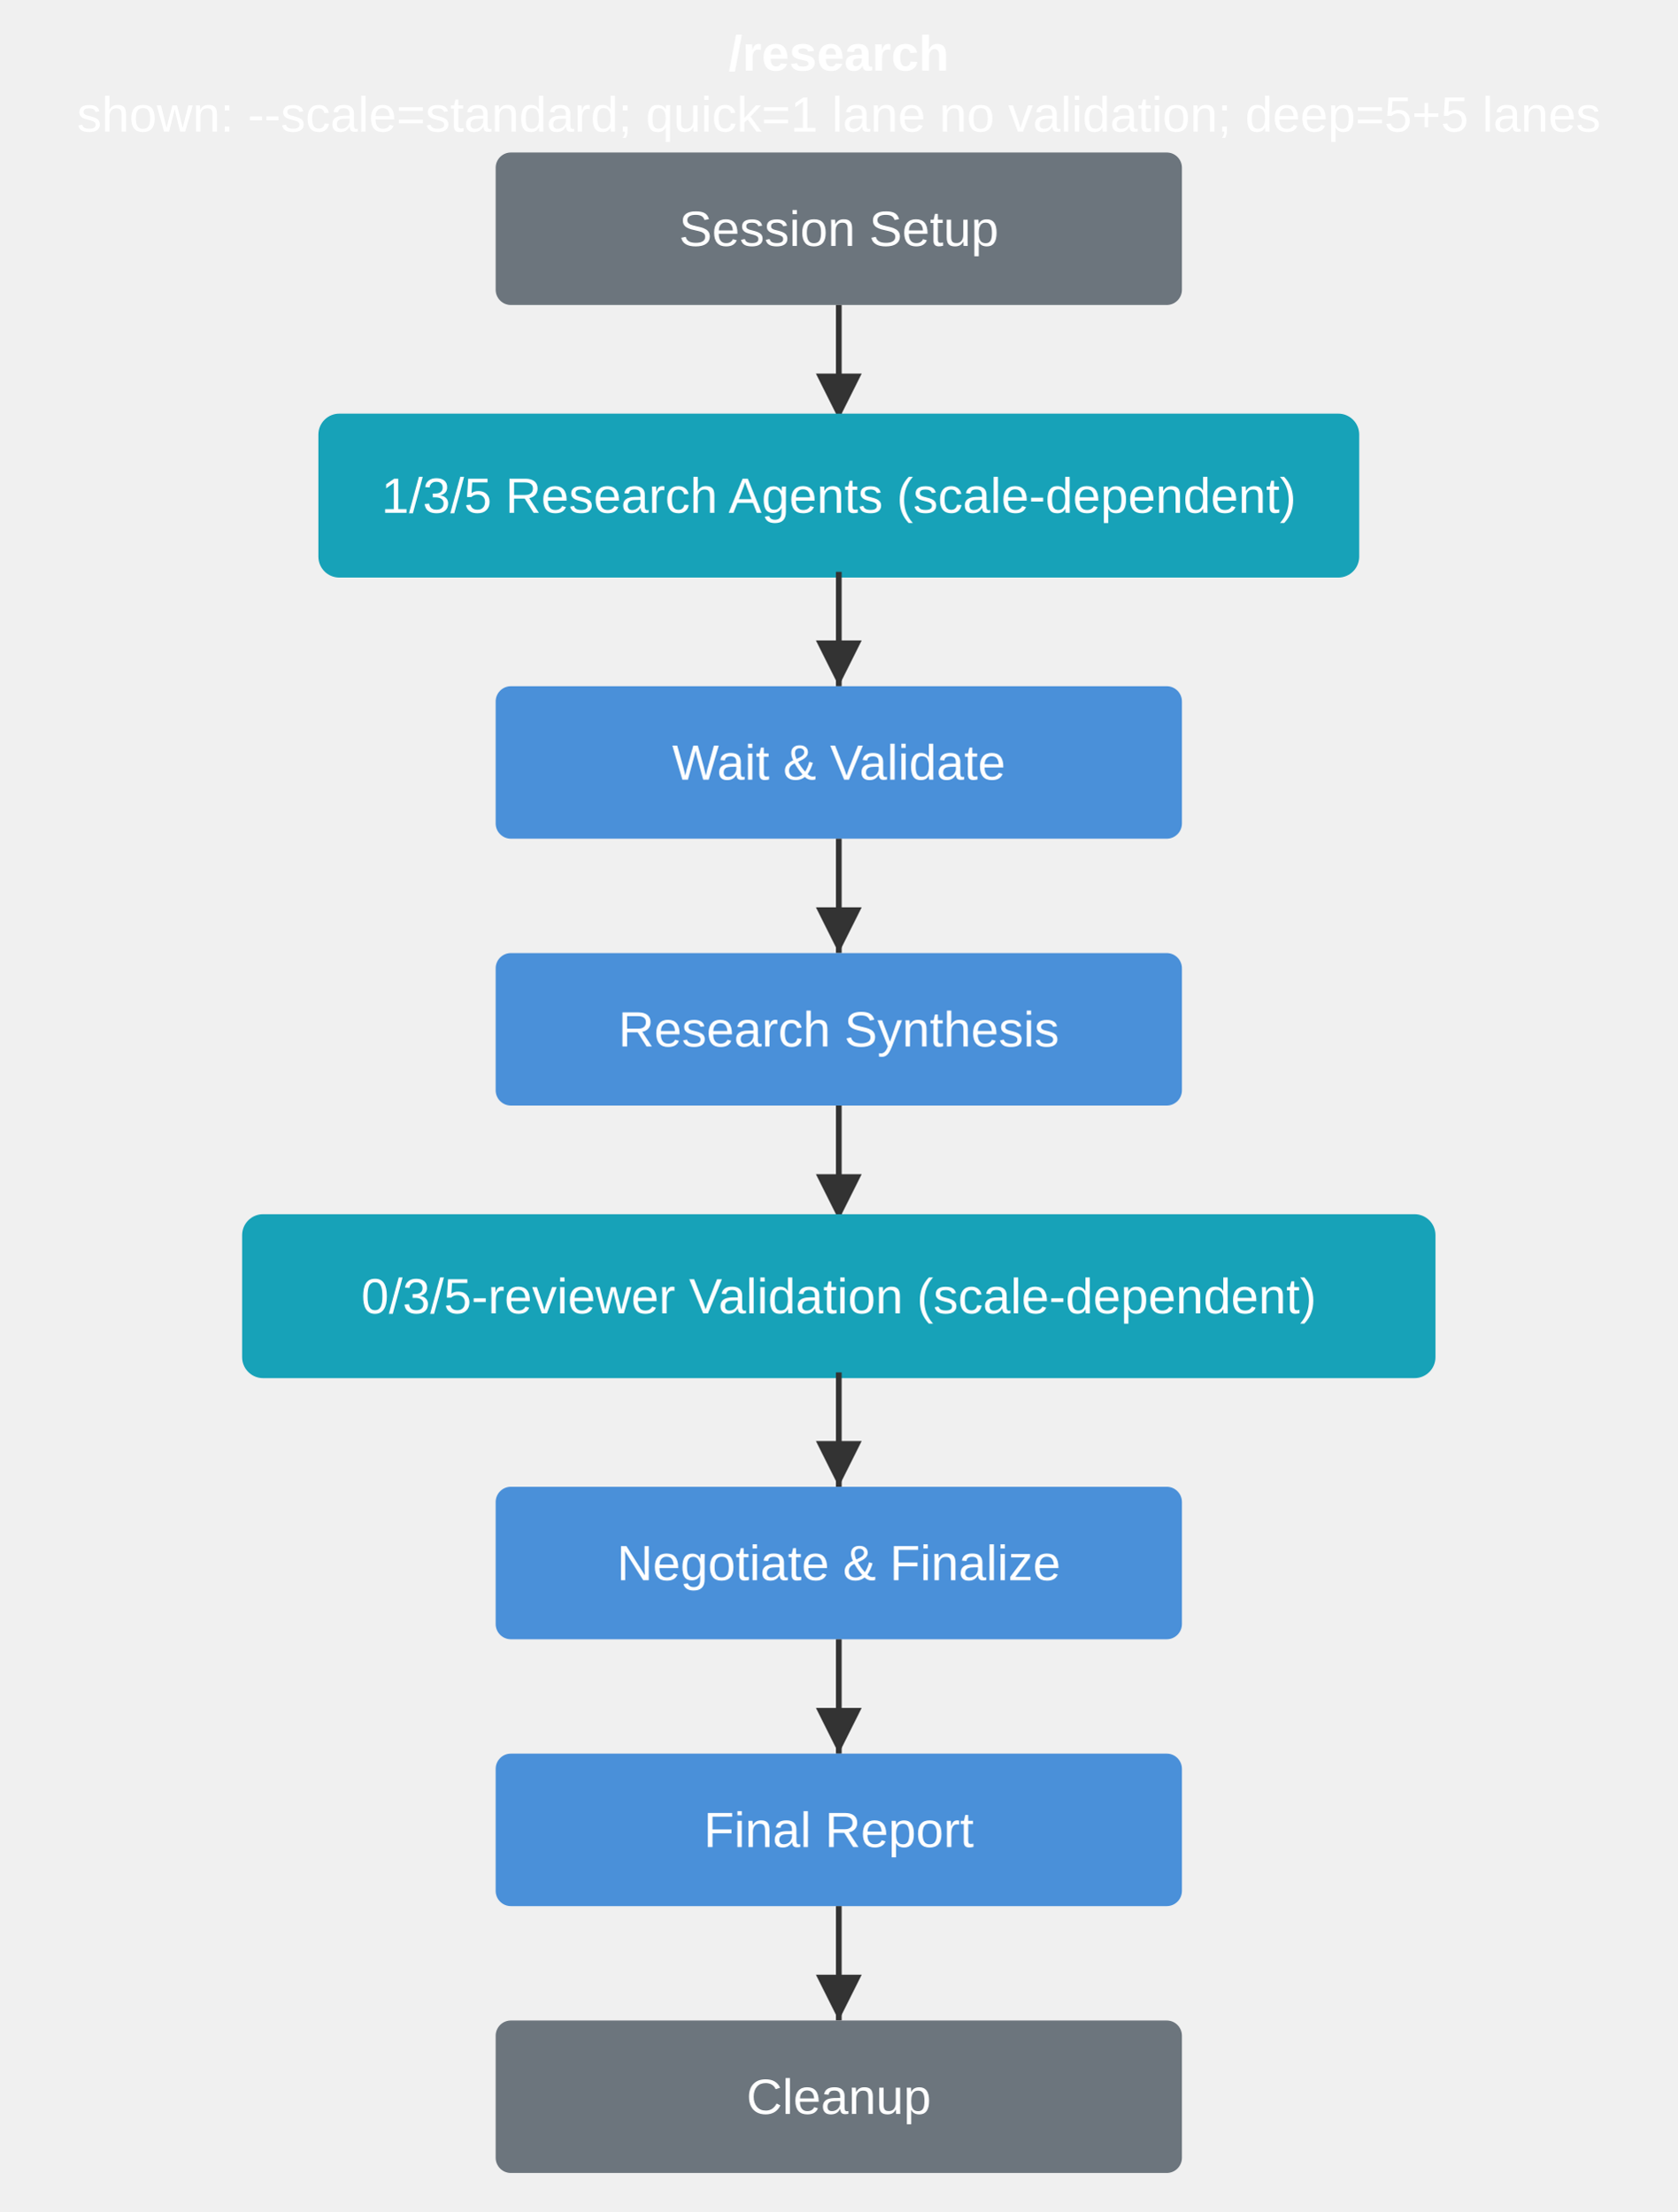
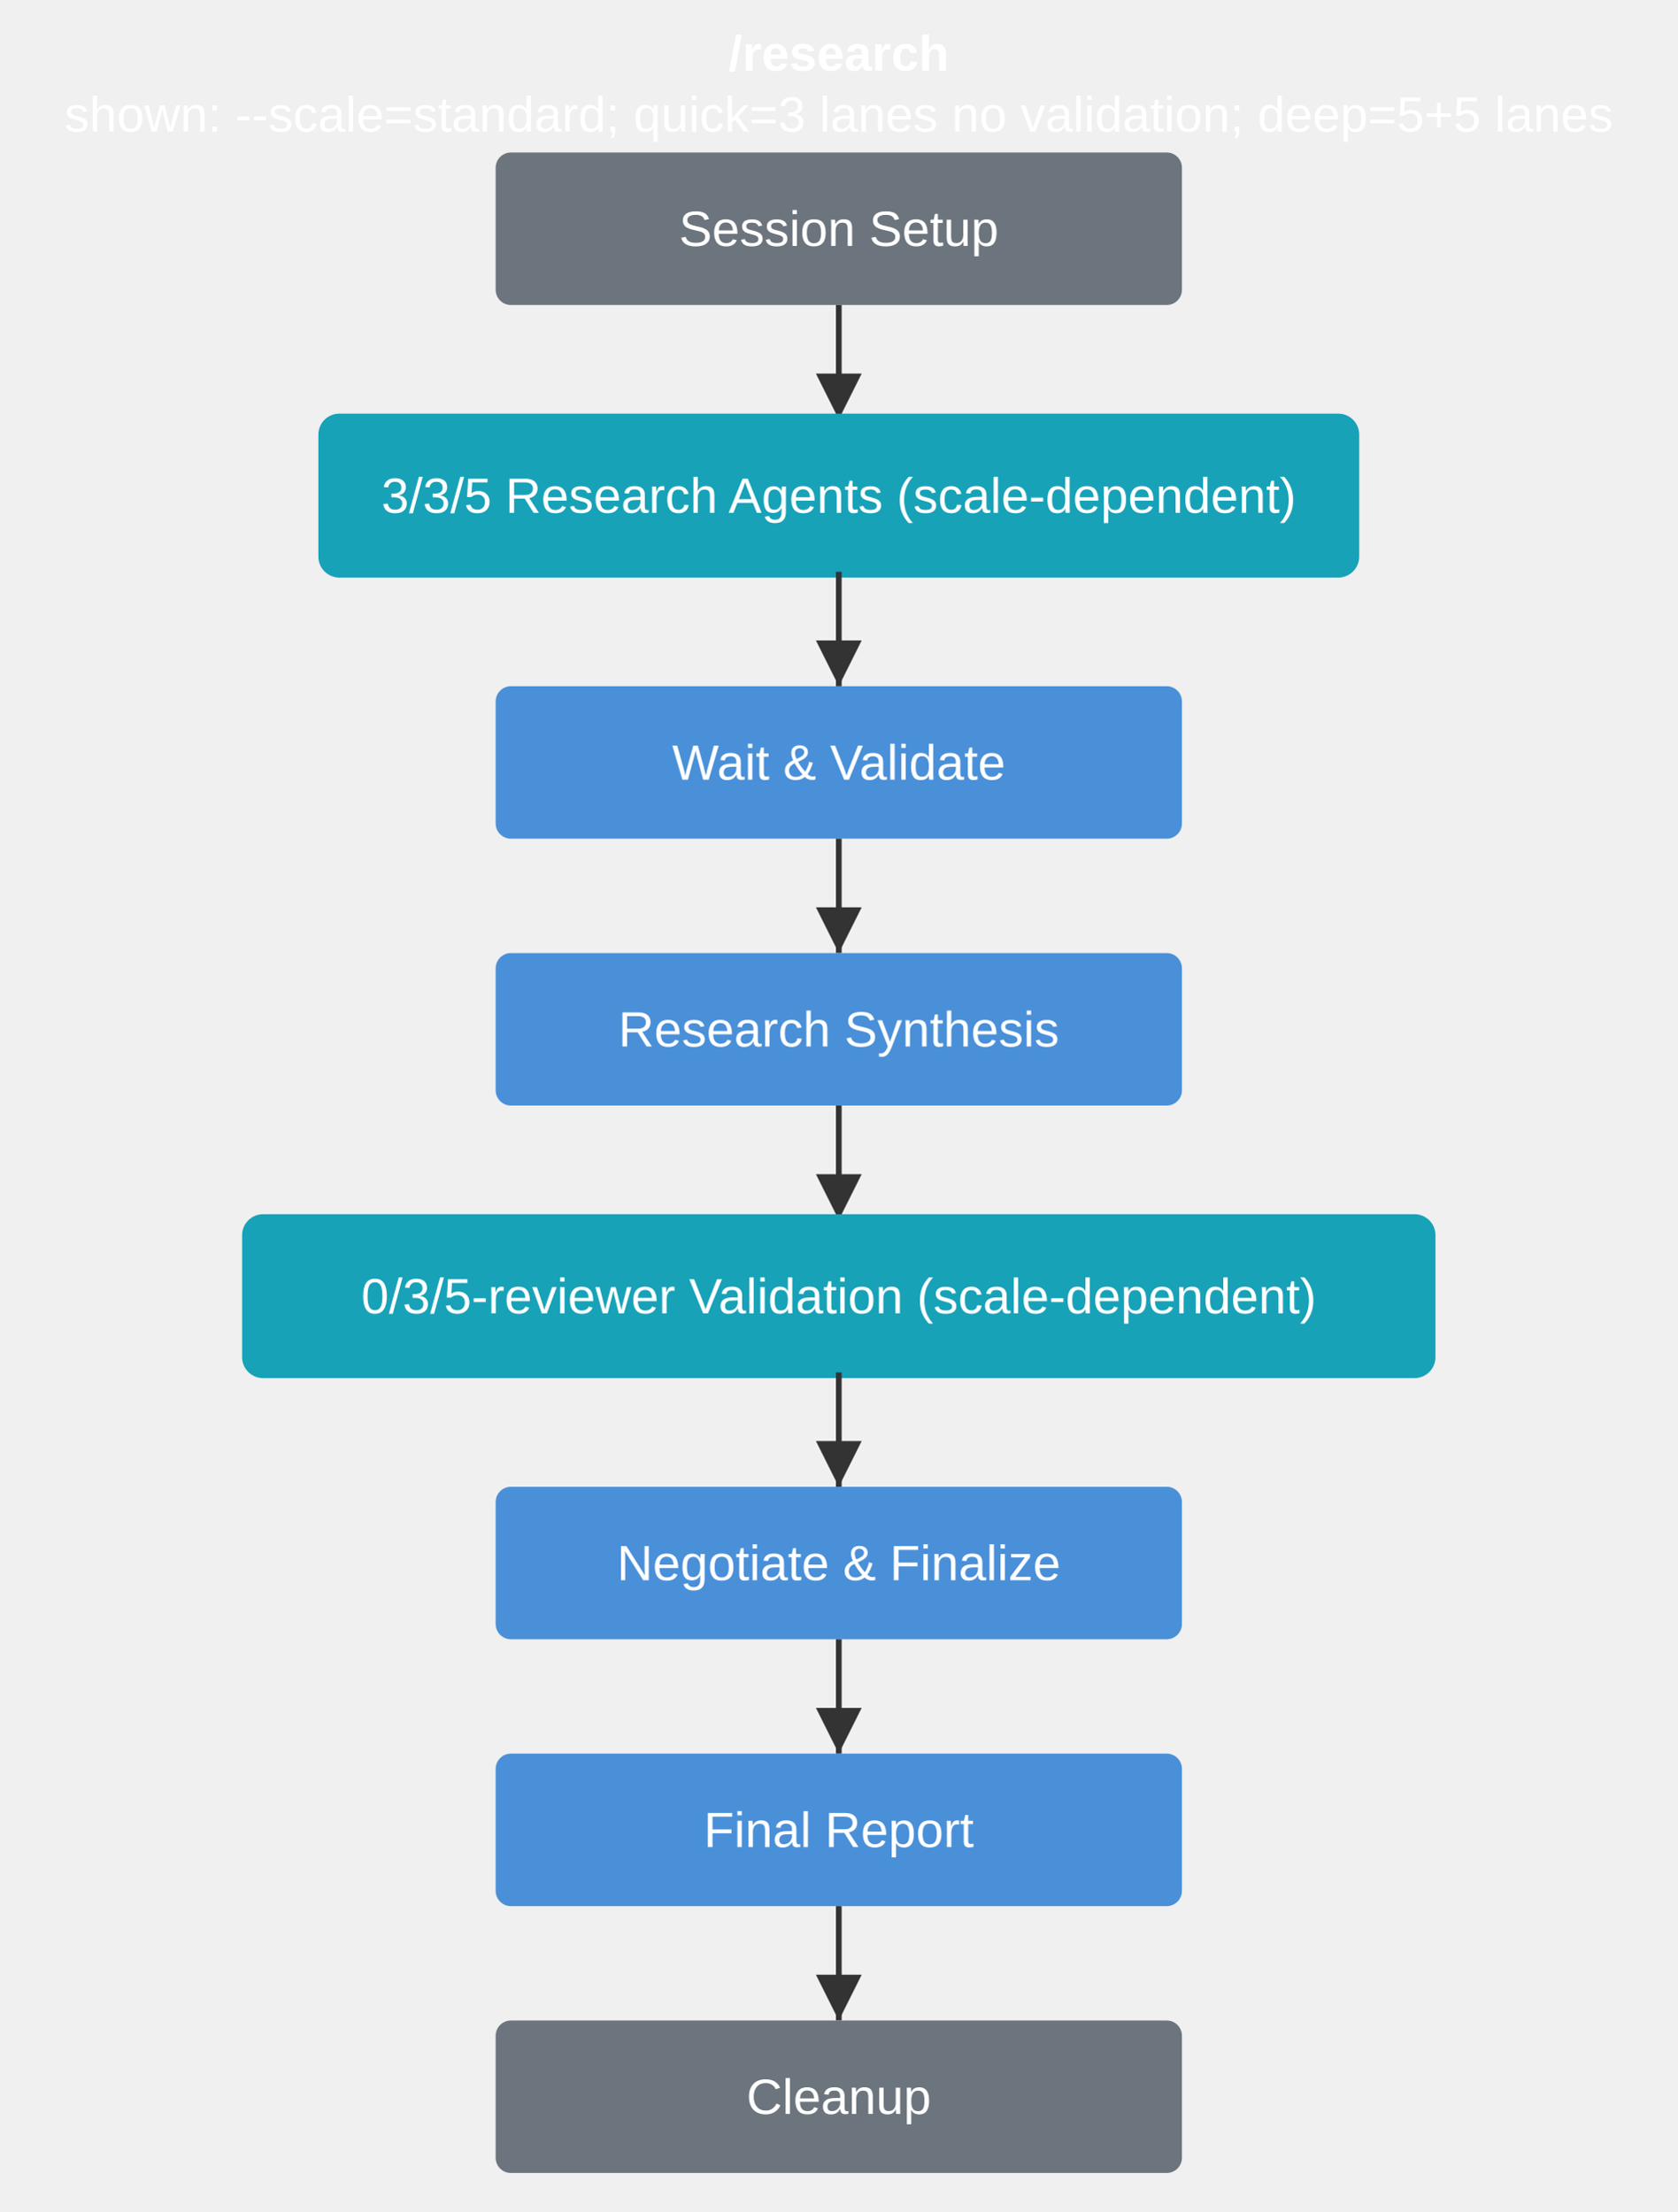
<svg xmlns="http://www.w3.org/2000/svg" viewBox="0 0 440 580" width="440" height="580">
  <defs>
    <marker id="arrow" viewBox="0 0 10 10" refX="10" refY="5" markerWidth="8" markerHeight="8" orient="auto-start-reverse">
      <path d="M 0 0 L 10 5 L 0 10 z" fill="#333" />
    </marker>
    <style>
      text { font-family: Arial, sans-serif; font-size: 13px; fill: white; text-anchor: middle; dominant-baseline: central; }
      .label { fill: #555; font-size: 11px; }
      line, polyline { stroke: #333; stroke-width: 1.5; marker-end: url(#arrow); fill: none; }
    </style>
  </defs>
  <text x="220" y="14" fill="#333" font-size="16" font-weight="bold">/research</text>
-   <text x="220" y="30" fill="#666" font-size="10">shown: --scale=standard; quick=1 lane no validation; deep=5+5 lanes</text>
+   <text x="220" y="30" fill="#666" font-size="10">shown: --scale=standard; quick=3 lanes no validation; deep=5+5 lanes</text>
  <rect x="130" y="40" width="180" height="40" rx="4" fill="#6C757D" />
  <text x="220" y="60">Session Setup</text>
  <line x1="220" y1="80" x2="220" y2="110" />
  <rect x="85" y="110" width="270" height="40" rx="4" fill="#17A2B8" stroke="#17A2B8" stroke-width="3" />
-   <text x="220" y="130">1/3/5 Research Agents (scale-dependent)</text>
+   <text x="220" y="130">3/3/5 Research Agents (scale-dependent)</text>
  <line x1="220" y1="150" x2="220" y2="180" />
  <rect x="130" y="180" width="180" height="40" rx="4" fill="#4A90D9" />
  <text x="220" y="200">Wait &amp; Validate</text>
  <line x1="220" y1="220" x2="220" y2="250" />
  <rect x="130" y="250" width="180" height="40" rx="4" fill="#4A90D9" />
  <text x="220" y="270">Research Synthesis</text>
  <line x1="220" y1="290" x2="220" y2="320" />
  <rect x="65" y="320" width="310" height="40" rx="4" fill="#17A2B8" stroke="#17A2B8" stroke-width="3" />
  <text x="220" y="340">0/3/5-reviewer Validation (scale-dependent)</text>
  <line x1="220" y1="360" x2="220" y2="390" />
  <rect x="130" y="390" width="180" height="40" rx="4" fill="#4A90D9" />
  <text x="220" y="410">Negotiate &amp; Finalize</text>
  <line x1="220" y1="430" x2="220" y2="460" />
  <rect x="130" y="460" width="180" height="40" rx="4" fill="#4A90D9" />
  <text x="220" y="480">Final Report</text>
  <line x1="220" y1="500" x2="220" y2="530" />
  <rect x="130" y="530" width="180" height="40" rx="4" fill="#6C757D" />
  <text x="220" y="550">Cleanup</text>
</svg>
